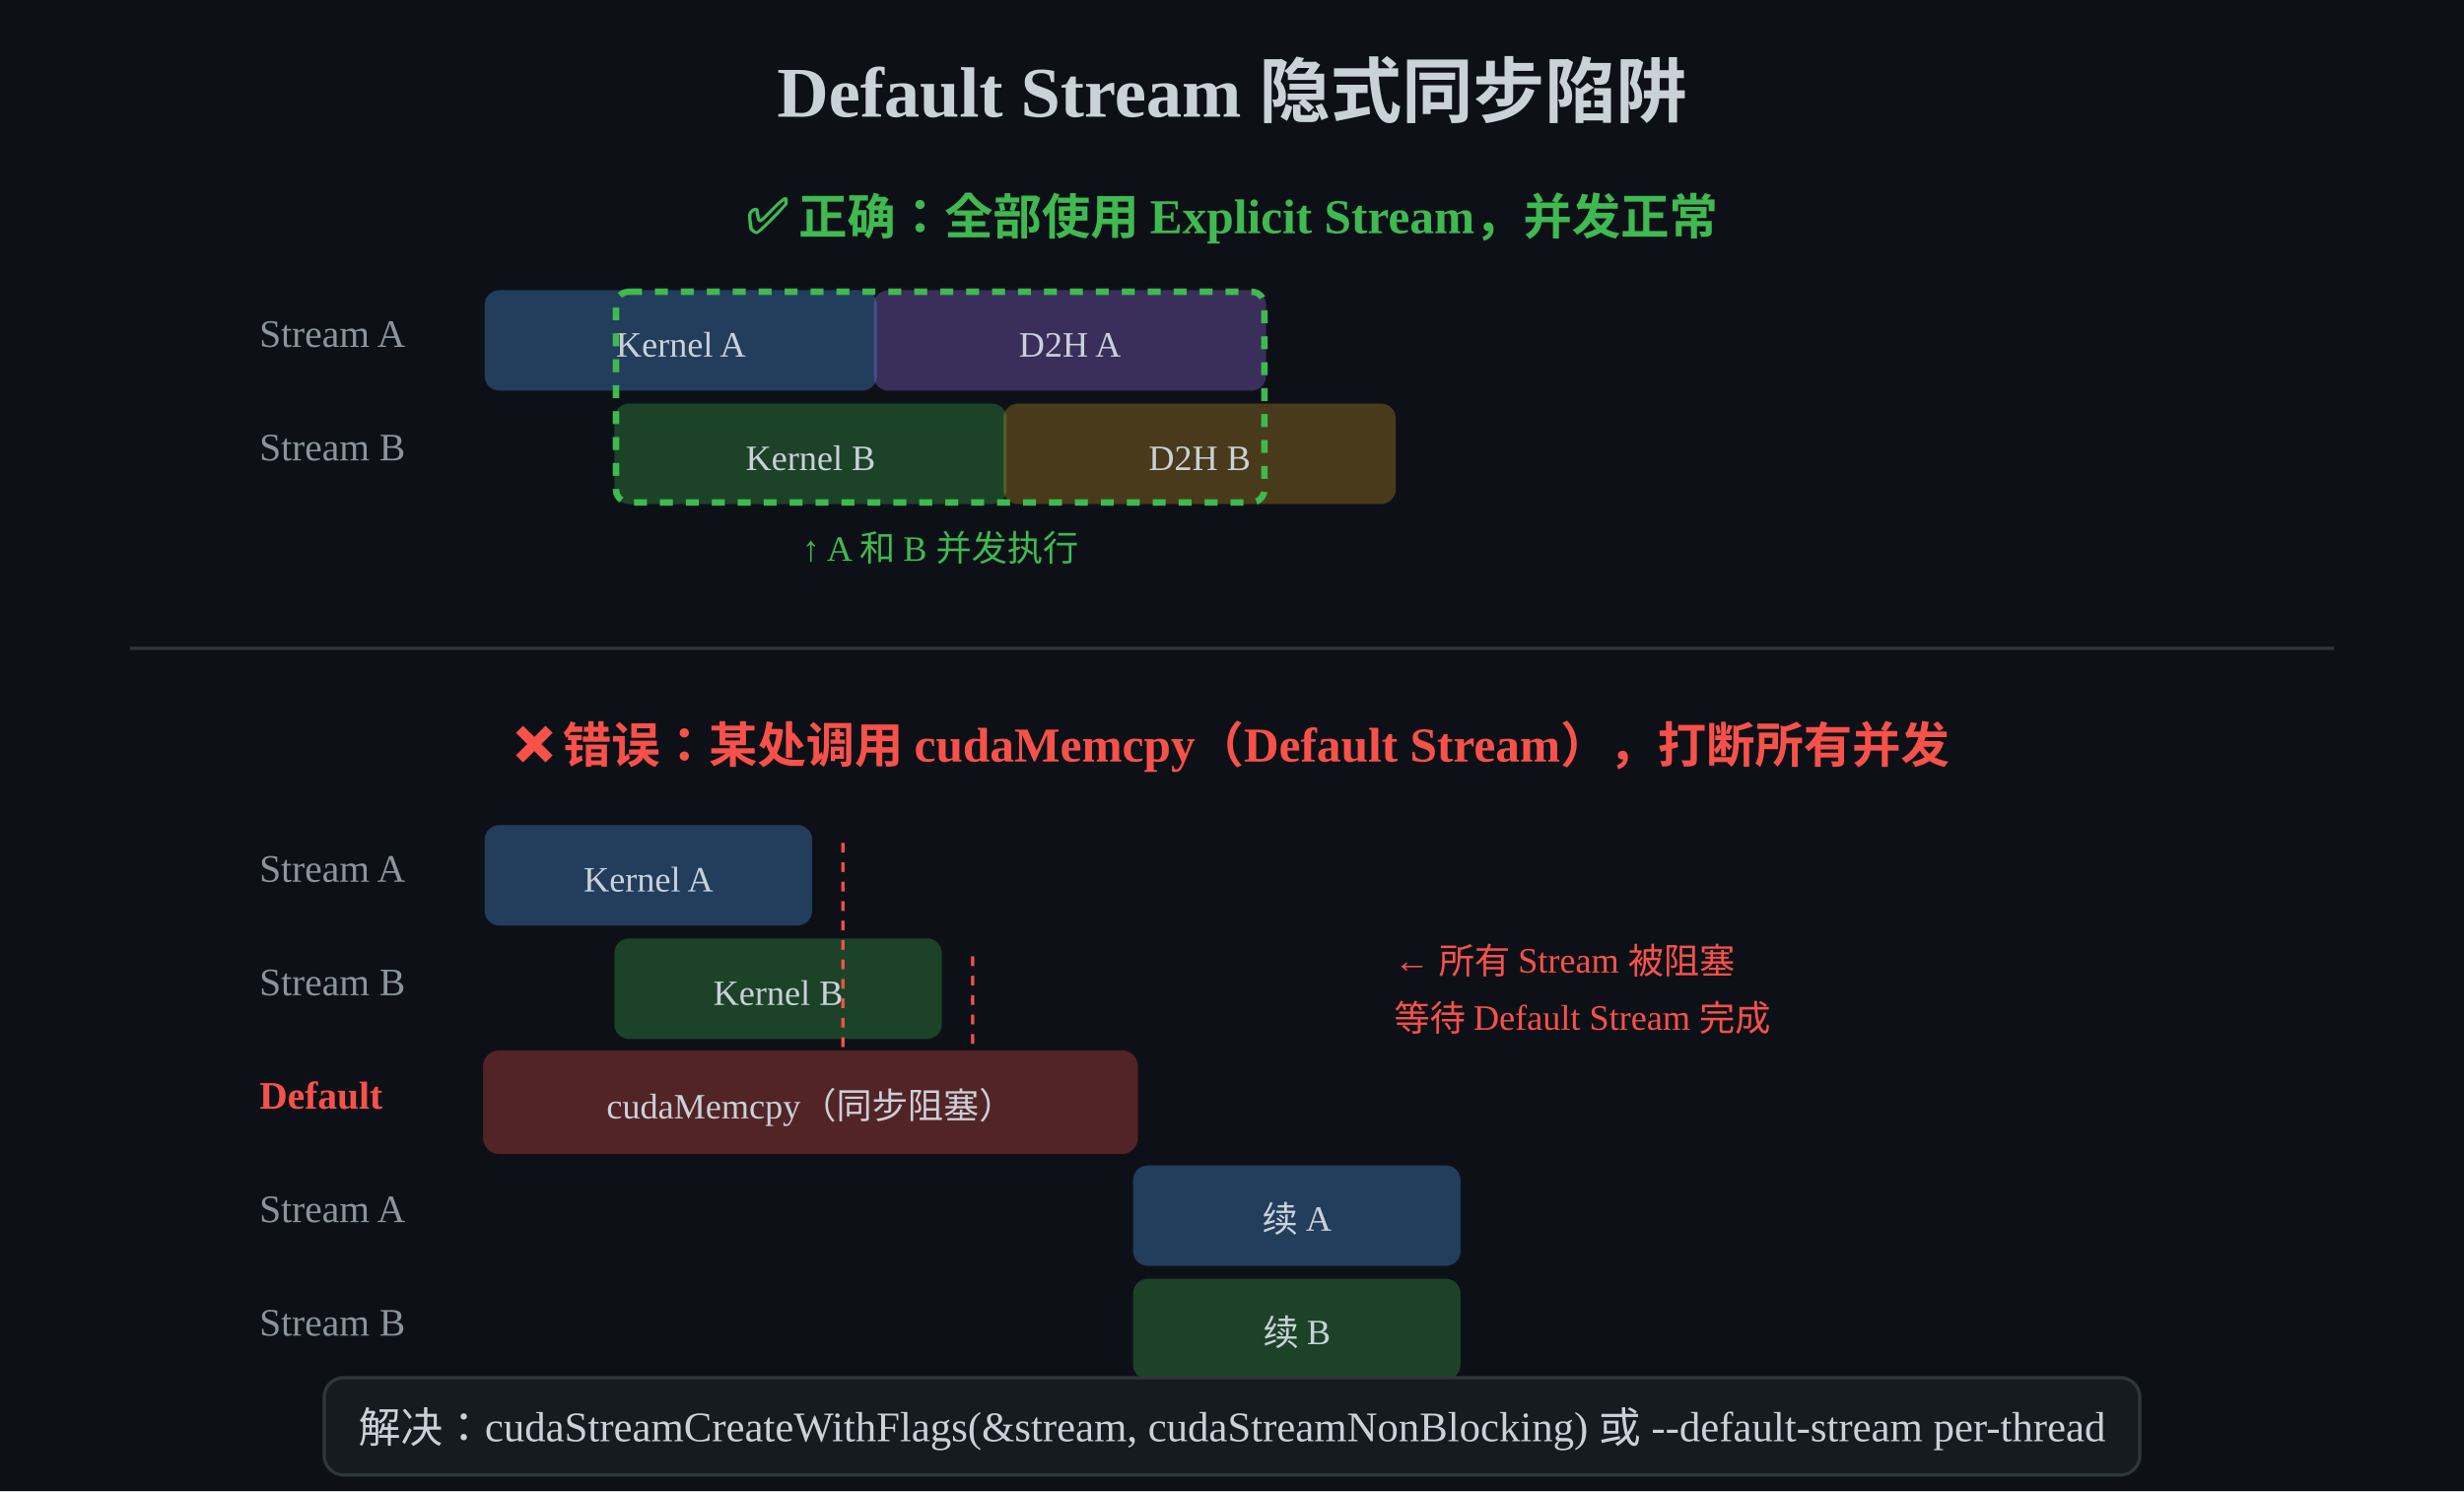
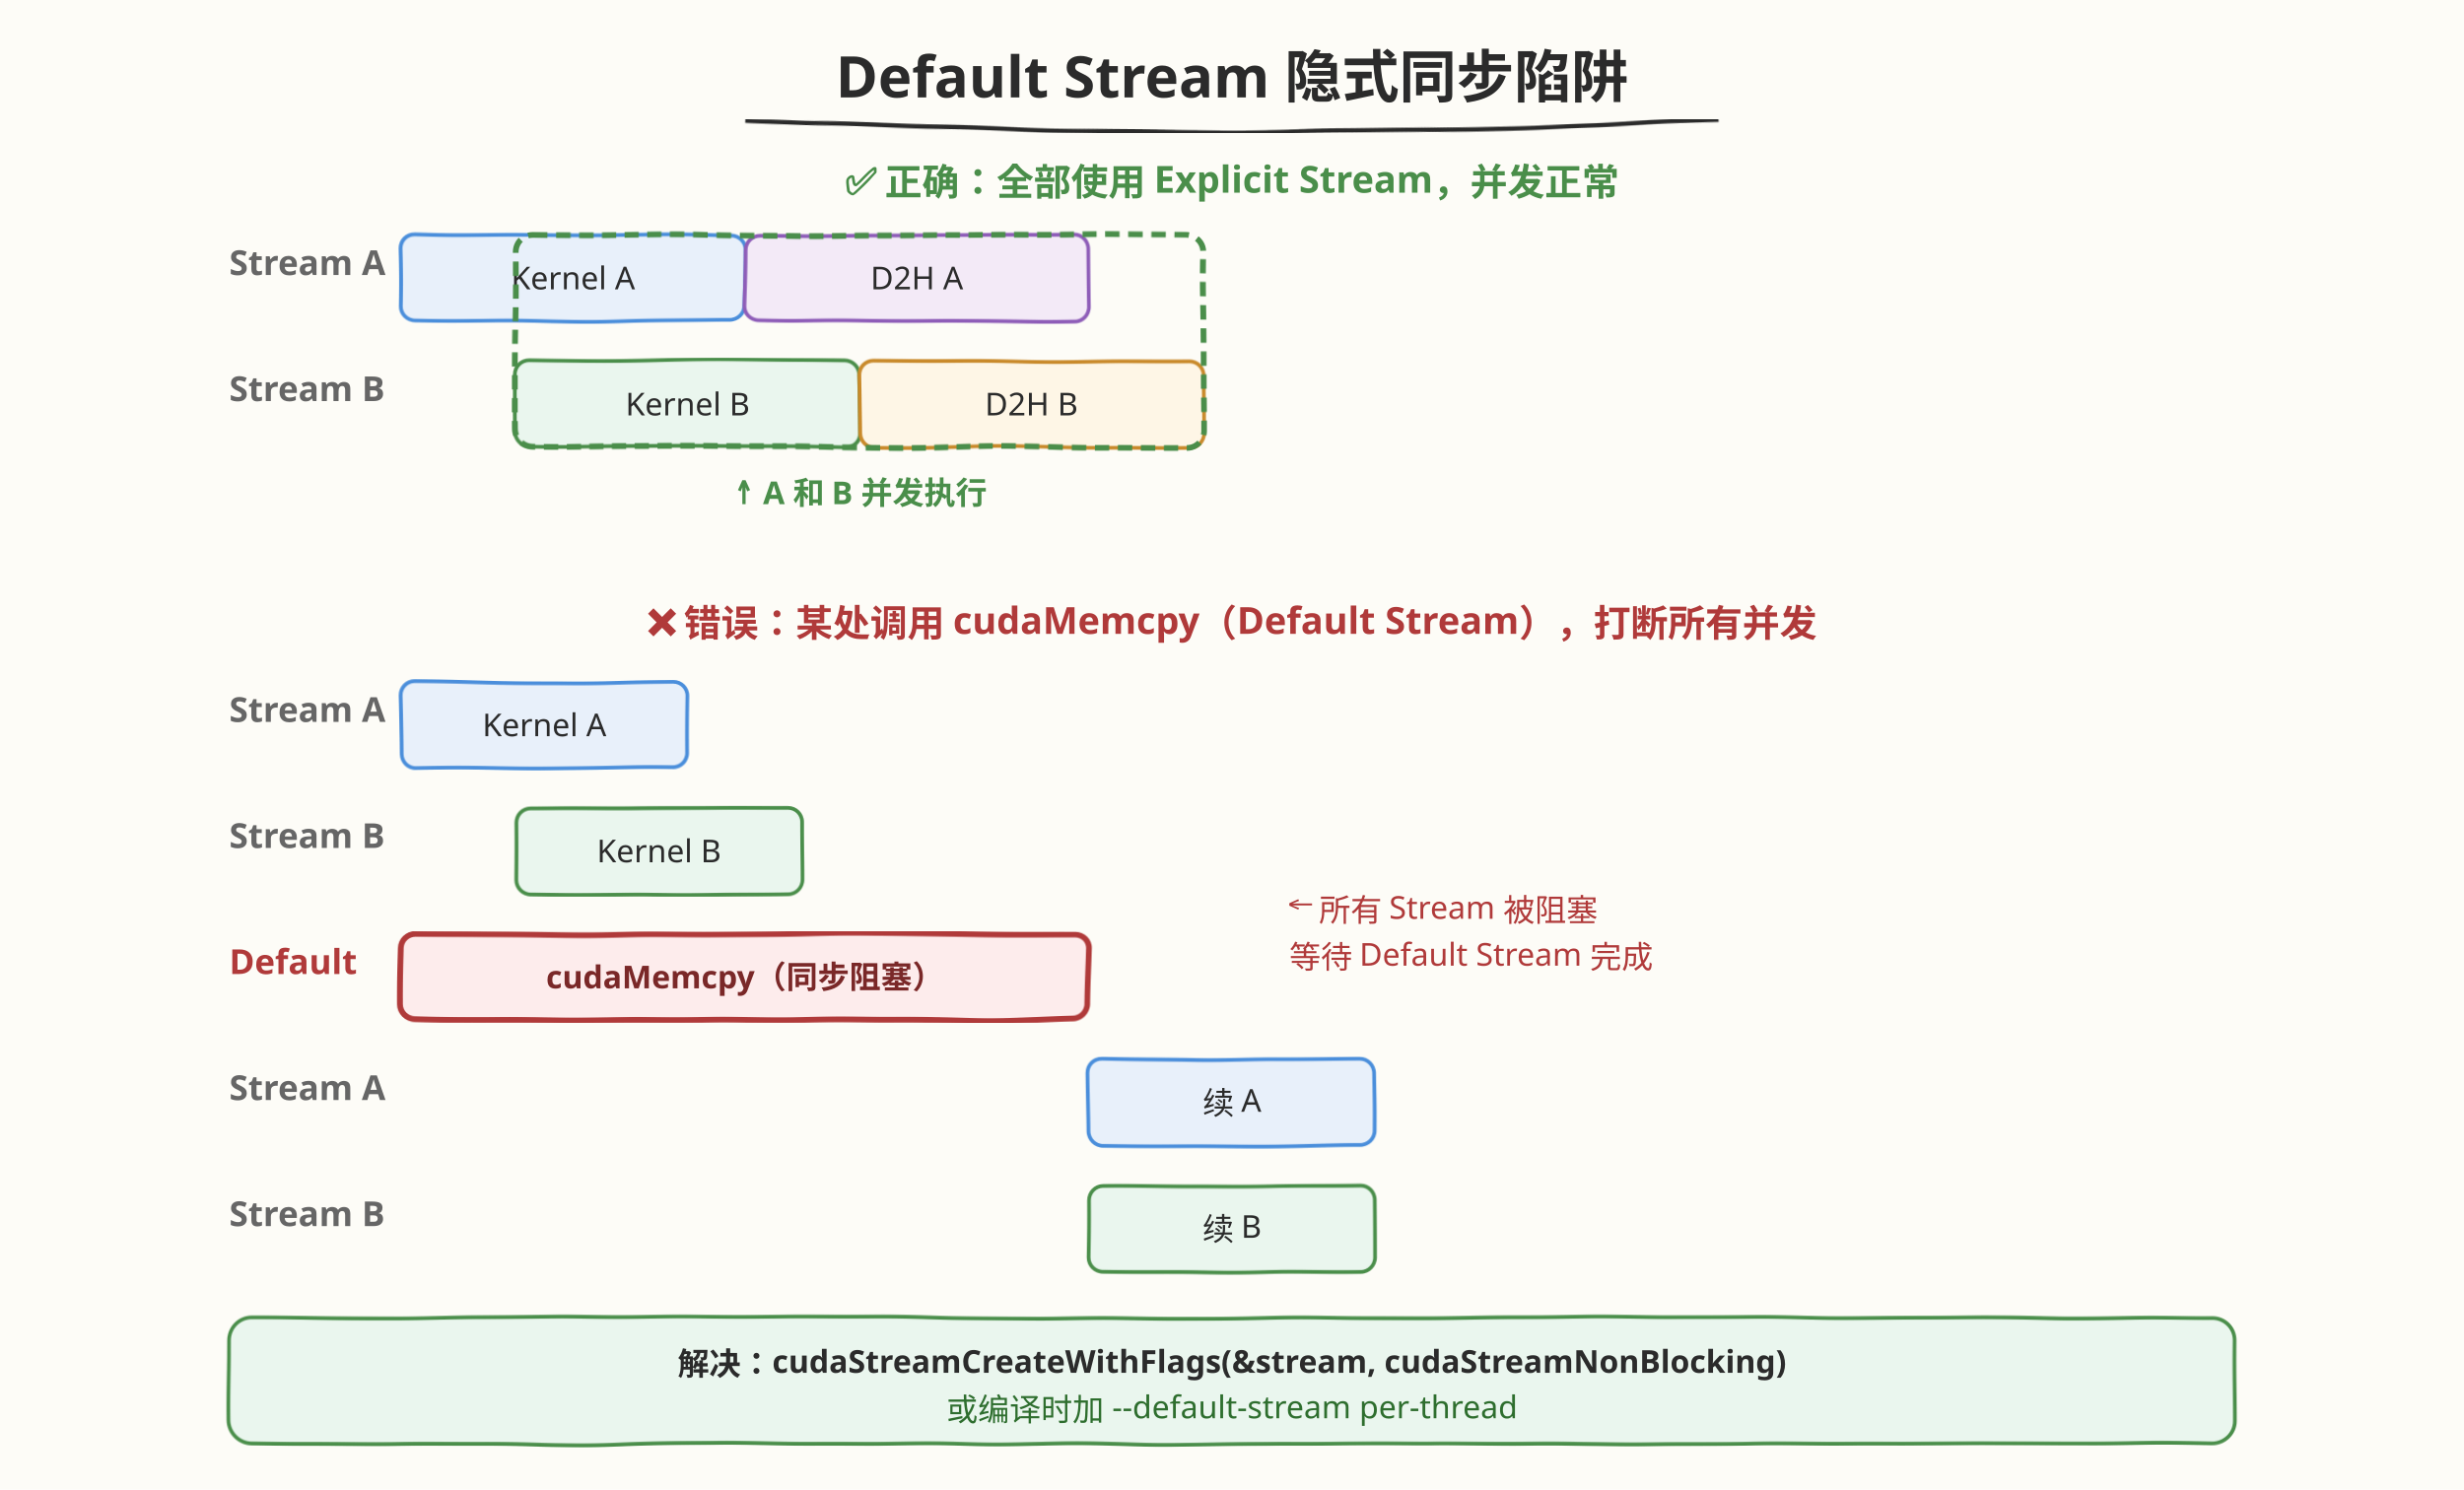
- <svg xmlns="http://www.w3.org/2000/svg" width="760" height="460" viewBox="0 0 760 460">
-   <rect width="760" height="460" fill="#0d1117" />
-   <text x="380" y="36" text-anchor="middle" font-size="22" font-weight="bold" fill="#c9d1d9">Default Stream 隐式同步陷阱</text>
-   <text x="380" y="72" text-anchor="middle" font-size="15" fill="#3fb950" font-weight="bold">✅ 正确：全部使用 Explicit Stream，并发正常</text>
-   <g transform="translate(80, 85)">
-     <text x="0" y="22" font-size="12" fill="#8b949e">Stream A</text>
-     <rect x="70" y="5" width="120" height="30" rx="4" fill="#58a6ff" opacity="0.3" stroke="#58a6ff" />
-     <text x="130" y="25" text-anchor="middle" font-size="11" fill="#c9d1d9">Kernel A</text>
-     <rect x="190" y="5" width="120" height="30" rx="4" fill="#a371f7" opacity="0.3" stroke="#a371f7" />
-     <text x="250" y="25" text-anchor="middle" font-size="11" fill="#c9d1d9">D2H A</text>
-     <text x="0" y="57" font-size="12" fill="#8b949e">Stream B</text>
-     <rect x="110" y="40" width="120" height="30" rx="4" fill="#3fb950" opacity="0.3" stroke="#3fb950" />
-     <text x="170" y="60" text-anchor="middle" font-size="11" fill="#c9d1d9">Kernel B</text>
-     <rect x="230" y="40" width="120" height="30" rx="4" fill="#d29922" opacity="0.3" stroke="#d29922" />
-     <text x="290" y="60" text-anchor="middle" font-size="11" fill="#c9d1d9">D2H B</text>
-     <rect x="110" y="5" width="200" height="65" fill="none" stroke="#3fb950" stroke-width="2" stroke-dasharray="4" rx="4" />
-     <text x="210" y="88" text-anchor="middle" font-size="11" fill="#3fb950">↑ A 和 B 并发执行</text>
+ <svg xmlns="http://www.w3.org/2000/svg" width="860" height="520" viewBox="0 0 860 520" font-family="'Comic Sans MS','Marker Felt','Segoe UI',cursive">
+   <defs>
+     <filter id="sk" x="-3%" y="-3%" width="106%" height="106%">
+       <feTurbulence type="fractalNoise" baseFrequency="0.018" numOctaves="2" seed="2" result="n" />
+       <feDisplacementMap in="SourceGraphic" in2="n" scale="1.8" />
+     </filter>
+     <marker id="ar" markerWidth="8" markerHeight="8" refX="6" refY="4" orient="auto">
+       <path d="M0,0 L8,4 L0,8 z" fill="#3a3a3a" />
+     </marker>
+   </defs>
+   <rect width="860" height="520" fill="#fdfcf7" />
+   <text x="430" y="34" text-anchor="middle" font-size="20" font-weight="bold" fill="#2b2b2b">Default Stream 隐式同步陷阱</text>
+   <path d="M 260 42 Q 430 50 600 42" stroke="#2b2b2b" stroke-width="1.5" fill="none" filter="url(#sk)" />
+   <text x="430" y="68" text-anchor="middle" font-size="13" font-weight="bold" fill="#4a8e4a">✅ 正确：全部使用 Explicit Stream，并发正常</text>
+   <text x="80" y="96" font-size="12" fill="#666" font-weight="bold">Stream A</text>
+   <g filter="url(#sk)">
+     <rect x="140" y="82" width="120" height="30" rx="5" fill="#e8f0fa" stroke="#4a8edb" stroke-width="1.3" />
  </g>
-   <line x1="40" y1="200" x2="720" y2="200" stroke="#30363d" stroke-width="1" />
-   <text x="380" y="235" text-anchor="middle" font-size="15" fill="#f85149" font-weight="bold">❌ 错误：某处调用 cudaMemcpy（Default Stream），打断所有并发</text>
-   <g transform="translate(80, 250)">
-     <text x="0" y="22" font-size="12" fill="#8b949e">Stream A</text>
-     <rect x="70" y="5" width="100" height="30" rx="4" fill="#58a6ff" opacity="0.3" stroke="#58a6ff" />
-     <text x="120" y="25" text-anchor="middle" font-size="11" fill="#c9d1d9">Kernel A</text>
-     <text x="0" y="57" font-size="12" fill="#8b949e">Stream B</text>
-     <rect x="110" y="40" width="100" height="30" rx="4" fill="#3fb950" opacity="0.3" stroke="#3fb950" />
-     <text x="160" y="60" text-anchor="middle" font-size="11" fill="#c9d1d9">Kernel B</text>
-     <text x="0" y="92" font-size="12" fill="#f85149" font-weight="bold">Default</text>
-     <rect x="70" y="75" width="200" height="30" rx="4" fill="#f85149" opacity="0.3" stroke="#f85149" stroke-width="2" />
-     <text x="170" y="95" text-anchor="middle" font-size="11" fill="#c9d1d9">cudaMemcpy（同步阻塞）</text>
-     <line x1="180" y1="10" x2="180" y2="75" stroke="#f85149" stroke-width="1" stroke-dasharray="3" />
-     <line x1="220" y1="45" x2="220" y2="75" stroke="#f85149" stroke-width="1" stroke-dasharray="3" />
-     <text x="350" y="50" font-size="11" fill="#f85149">← 所有 Stream 被阻塞</text>
-     <text x="350" y="68" font-size="11" fill="#f85149">   等待 Default Stream 完成</text>
-     <text x="0" y="127" font-size="12" fill="#8b949e">Stream A</text>
-     <rect x="270" y="110" width="100" height="30" rx="4" fill="#58a6ff" opacity="0.3" stroke="#58a6ff" />
-     <text x="320" y="130" text-anchor="middle" font-size="11" fill="#c9d1d9">续 A</text>
-     <text x="0" y="162" font-size="12" fill="#8b949e">Stream B</text>
-     <rect x="270" y="145" width="100" height="30" rx="4" fill="#3fb950" opacity="0.3" stroke="#3fb950" />
-     <text x="320" y="165" text-anchor="middle" font-size="11" fill="#c9d1d9">续 B</text>
+   <text x="200" y="101" text-anchor="middle" font-size="11" fill="#2b2b2b">Kernel A</text>
+   <g filter="url(#sk)">
+     <rect x="260" y="82" width="120" height="30" rx="5" fill="#f3eaf7" stroke="#8e5db8" stroke-width="1.3" />
  </g>
-   <rect x="100" y="425" width="560" height="30" rx="6" fill="#161b22" stroke="#30363d" />
-   <text x="380" y="445" text-anchor="middle" font-size="13" fill="#c9d1d9">解决：cudaStreamCreateWithFlags(&amp;stream, cudaStreamNonBlocking) 或 --default-stream per-thread</text>
+   <text x="320" y="101" text-anchor="middle" font-size="11" fill="#2b2b2b">D2H A</text>
+   <text x="80" y="140" font-size="12" fill="#666" font-weight="bold">Stream B</text>
+   <g filter="url(#sk)">
+     <rect x="180" y="126" width="120" height="30" rx="5" fill="#eaf6ee" stroke="#4a8e4a" stroke-width="1.3" />
+   </g>
+   <text x="240" y="145" text-anchor="middle" font-size="11" fill="#2b2b2b">Kernel B</text>
+   <g filter="url(#sk)">
+     <rect x="300" y="126" width="120" height="30" rx="5" fill="#fef6e6" stroke="#c98a2b" stroke-width="1.3" />
+   </g>
+   <text x="360" y="145" text-anchor="middle" font-size="11" fill="#2b2b2b">D2H B</text>
+   <g filter="url(#sk)">
+     <rect x="180" y="82" width="240" height="74" fill="none" stroke="#4a8e4a" stroke-width="2" stroke-dasharray="5 3" rx="6" />
+   </g>
+   <text x="300" y="176" text-anchor="middle" font-size="11" fill="#4a8e4a" font-weight="bold">↑ A 和 B 并发执行</text>
+   <path d="M 60 196 L 800 196" stroke="#d4d4d4" stroke-width="1" stroke-dasharray="6 4" filter="url(#sk)" />
+   <text x="430" y="222" text-anchor="middle" font-size="13" font-weight="bold" fill="#b03a3a">❌ 错误：某处调用 cudaMemcpy（Default Stream），打断所有并发</text>
+   <text x="80" y="252" font-size="12" fill="#666" font-weight="bold">Stream A</text>
+   <g filter="url(#sk)">
+     <rect x="140" y="238" width="100" height="30" rx="5" fill="#e8f0fa" stroke="#4a8edb" stroke-width="1.3" />
+   </g>
+   <text x="190" y="257" text-anchor="middle" font-size="11" fill="#2b2b2b">Kernel A</text>
+   <text x="80" y="296" font-size="12" fill="#666" font-weight="bold">Stream B</text>
+   <g filter="url(#sk)">
+     <rect x="180" y="282" width="100" height="30" rx="5" fill="#eaf6ee" stroke="#4a8e4a" stroke-width="1.3" />
+   </g>
+   <text x="230" y="301" text-anchor="middle" font-size="11" fill="#2b2b2b">Kernel B</text>
+   <text x="80" y="340" font-size="12" fill="#b03a3a" font-weight="bold">Default</text>
+   <g filter="url(#sk)">
+     <rect x="140" y="326" width="240" height="30" rx="5" fill="#fdecec" stroke="#b03a3a" stroke-width="2" />
+   </g>
+   <text x="260" y="345" text-anchor="middle" font-size="11" fill="#7a2828" font-weight="bold">cudaMemcpy（同步阻塞）</text>
+   <path d="M 260 268 L 260 326" stroke="#b03a3a" stroke-width="1" stroke-dasharray="3 3" fill="none" filter="url(#sk)" />
+   <path d="M 280 312 L 280 326" stroke="#b03a3a" stroke-width="1" stroke-dasharray="3 3" fill="none" filter="url(#sk)" />
+   <text x="450" y="320" font-size="11" fill="#b03a3a">← 所有 Stream 被阻塞</text>
+   <text x="450" y="338" font-size="11" fill="#b03a3a">   等待 Default Stream 完成</text>
+   <text x="80" y="384" font-size="12" fill="#666" font-weight="bold">Stream A</text>
+   <g filter="url(#sk)">
+     <rect x="380" y="370" width="100" height="30" rx="5" fill="#e8f0fa" stroke="#4a8edb" stroke-width="1.3" />
+   </g>
+   <text x="430" y="389" text-anchor="middle" font-size="11" fill="#2b2b2b">续 A</text>
+   <text x="80" y="428" font-size="12" fill="#666" font-weight="bold">Stream B</text>
+   <g filter="url(#sk)">
+     <rect x="380" y="414" width="100" height="30" rx="5" fill="#eaf6ee" stroke="#4a8e4a" stroke-width="1.3" />
+   </g>
+   <text x="430" y="433" text-anchor="middle" font-size="11" fill="#2b2b2b">续 B</text>
+   <g filter="url(#sk)">
+     <rect x="80" y="460" width="700" height="44" rx="8" fill="#eaf6ee" stroke="#4a8e4a" stroke-width="1.3" />
+   </g>
+   <text x="430" y="480" text-anchor="middle" font-size="11" fill="#2b2b2b" font-weight="bold">解决：cudaStreamCreateWithFlags(&amp;stream, cudaStreamNonBlocking)</text>
+   <text x="430" y="496" text-anchor="middle" font-size="11" fill="#2e6e2e">或编译时加 --default-stream per-thread</text>
</svg>
